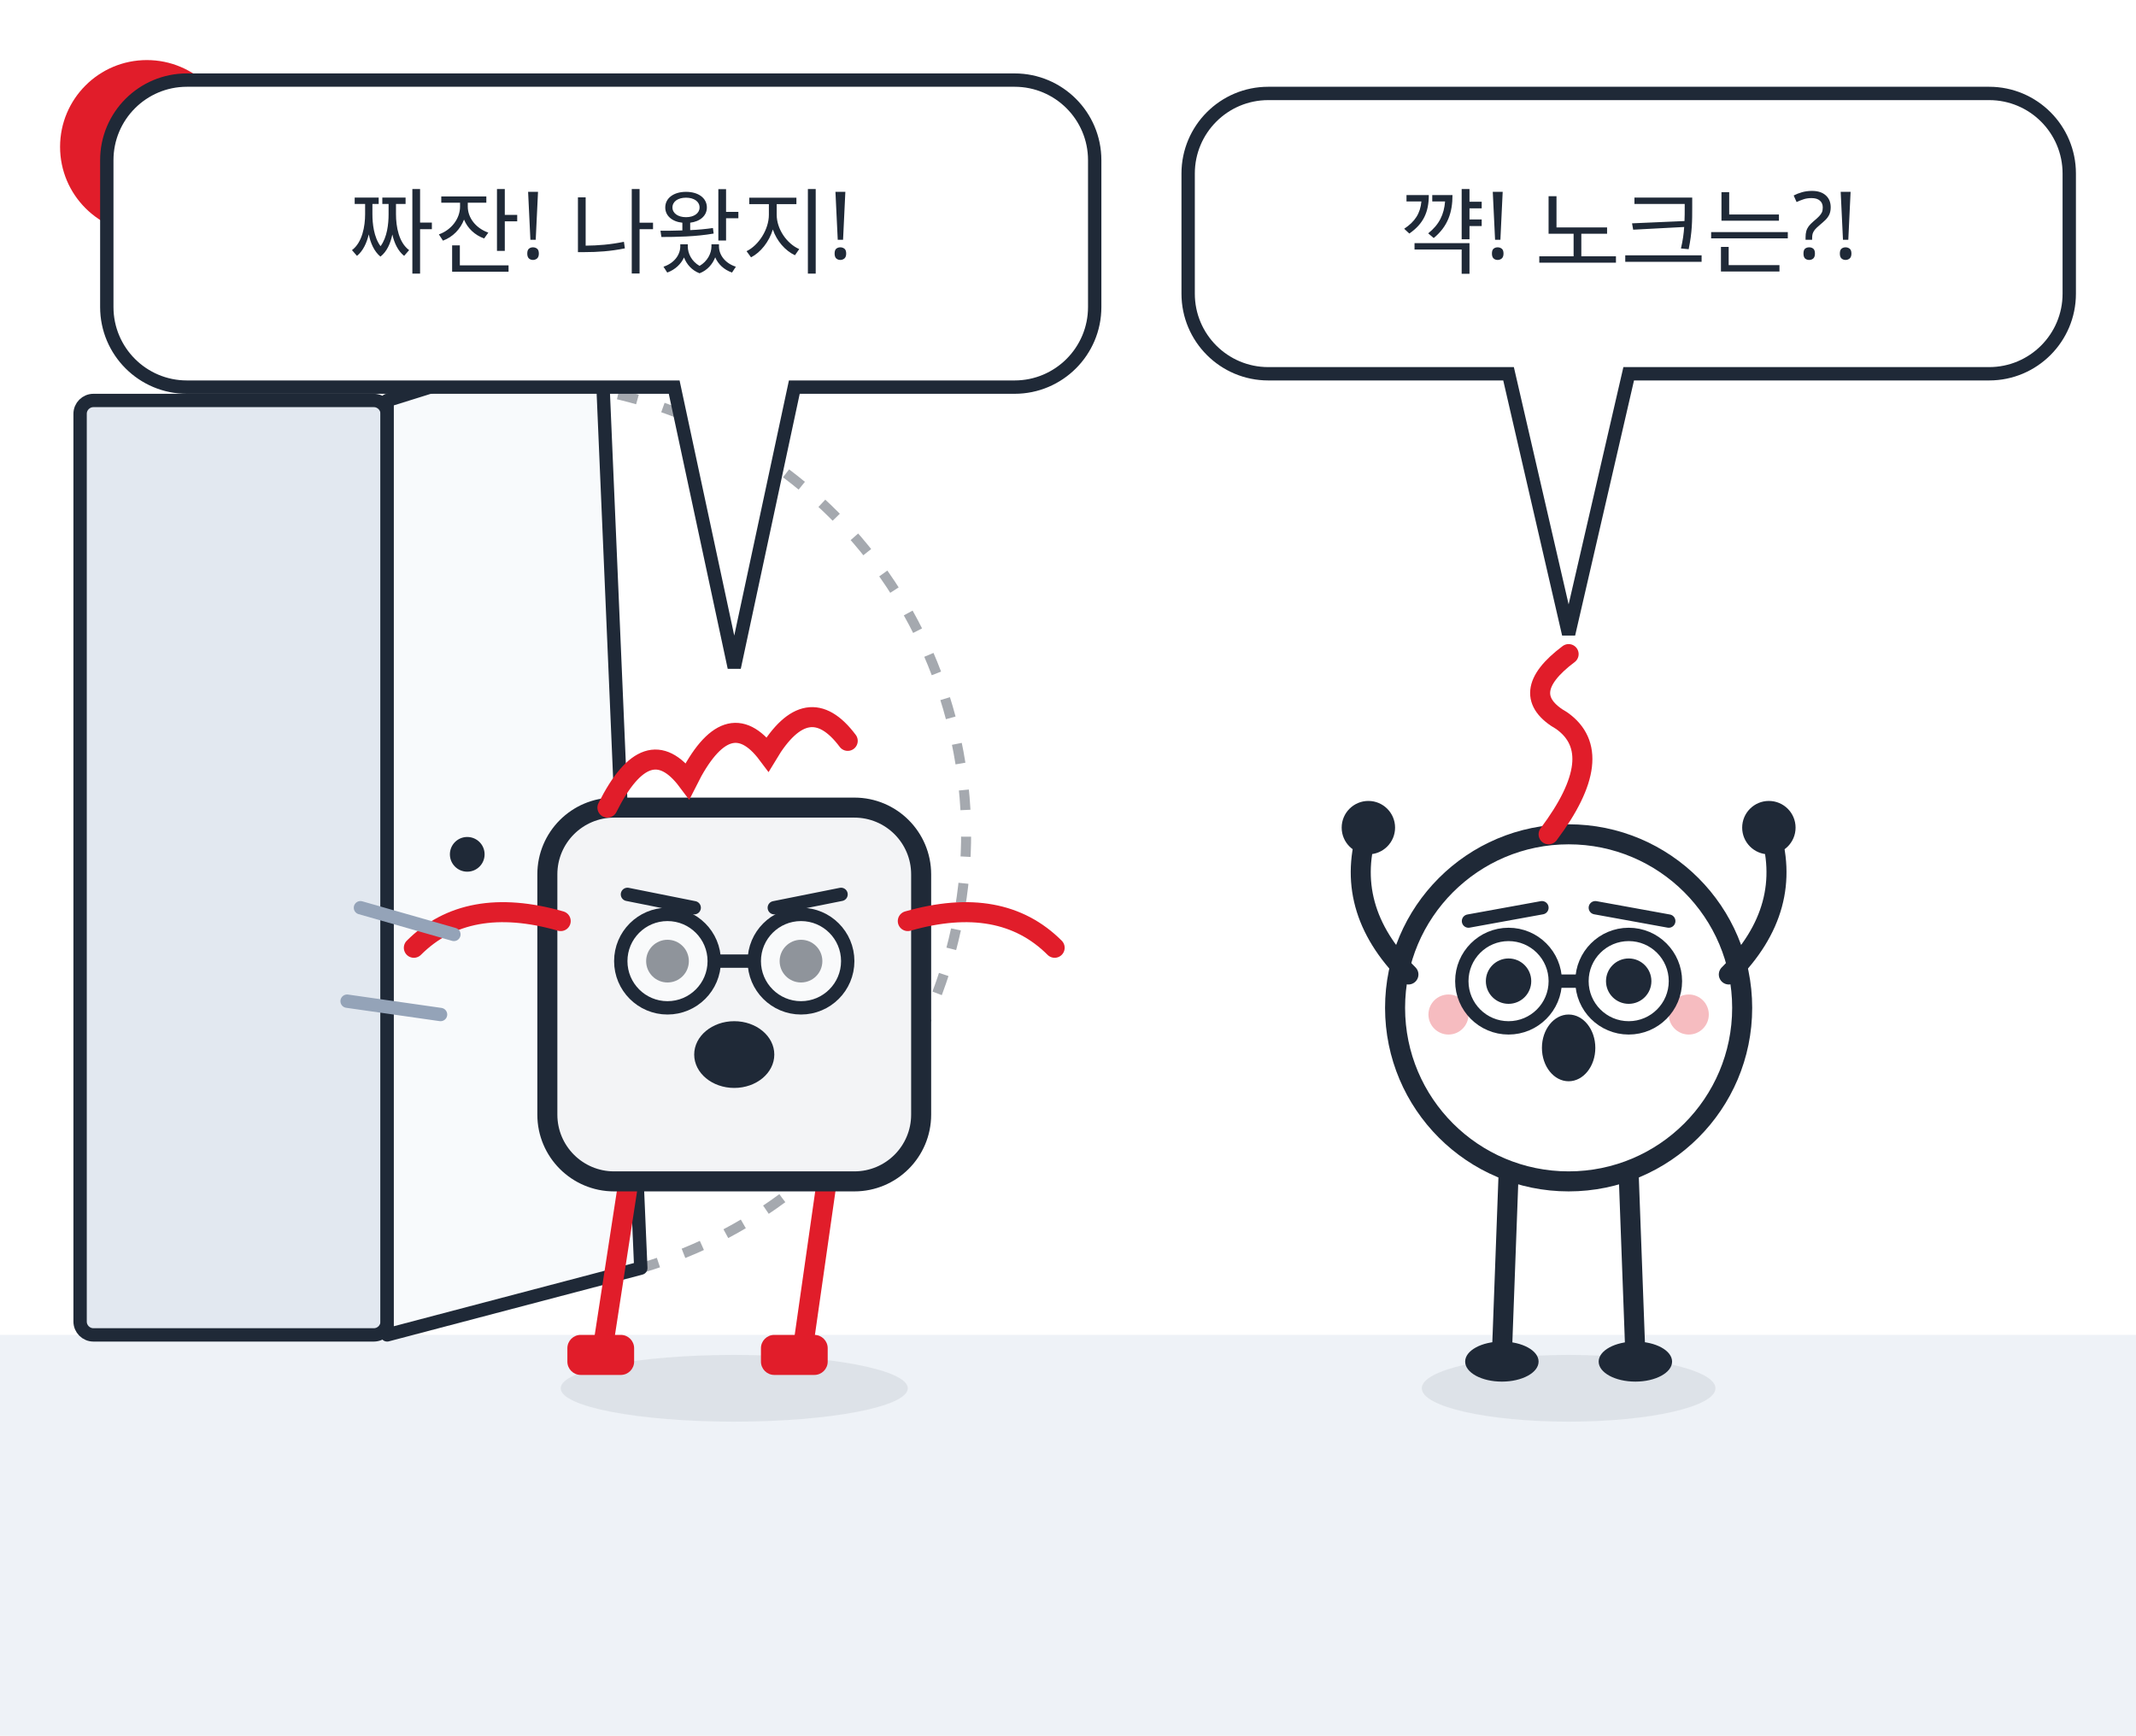
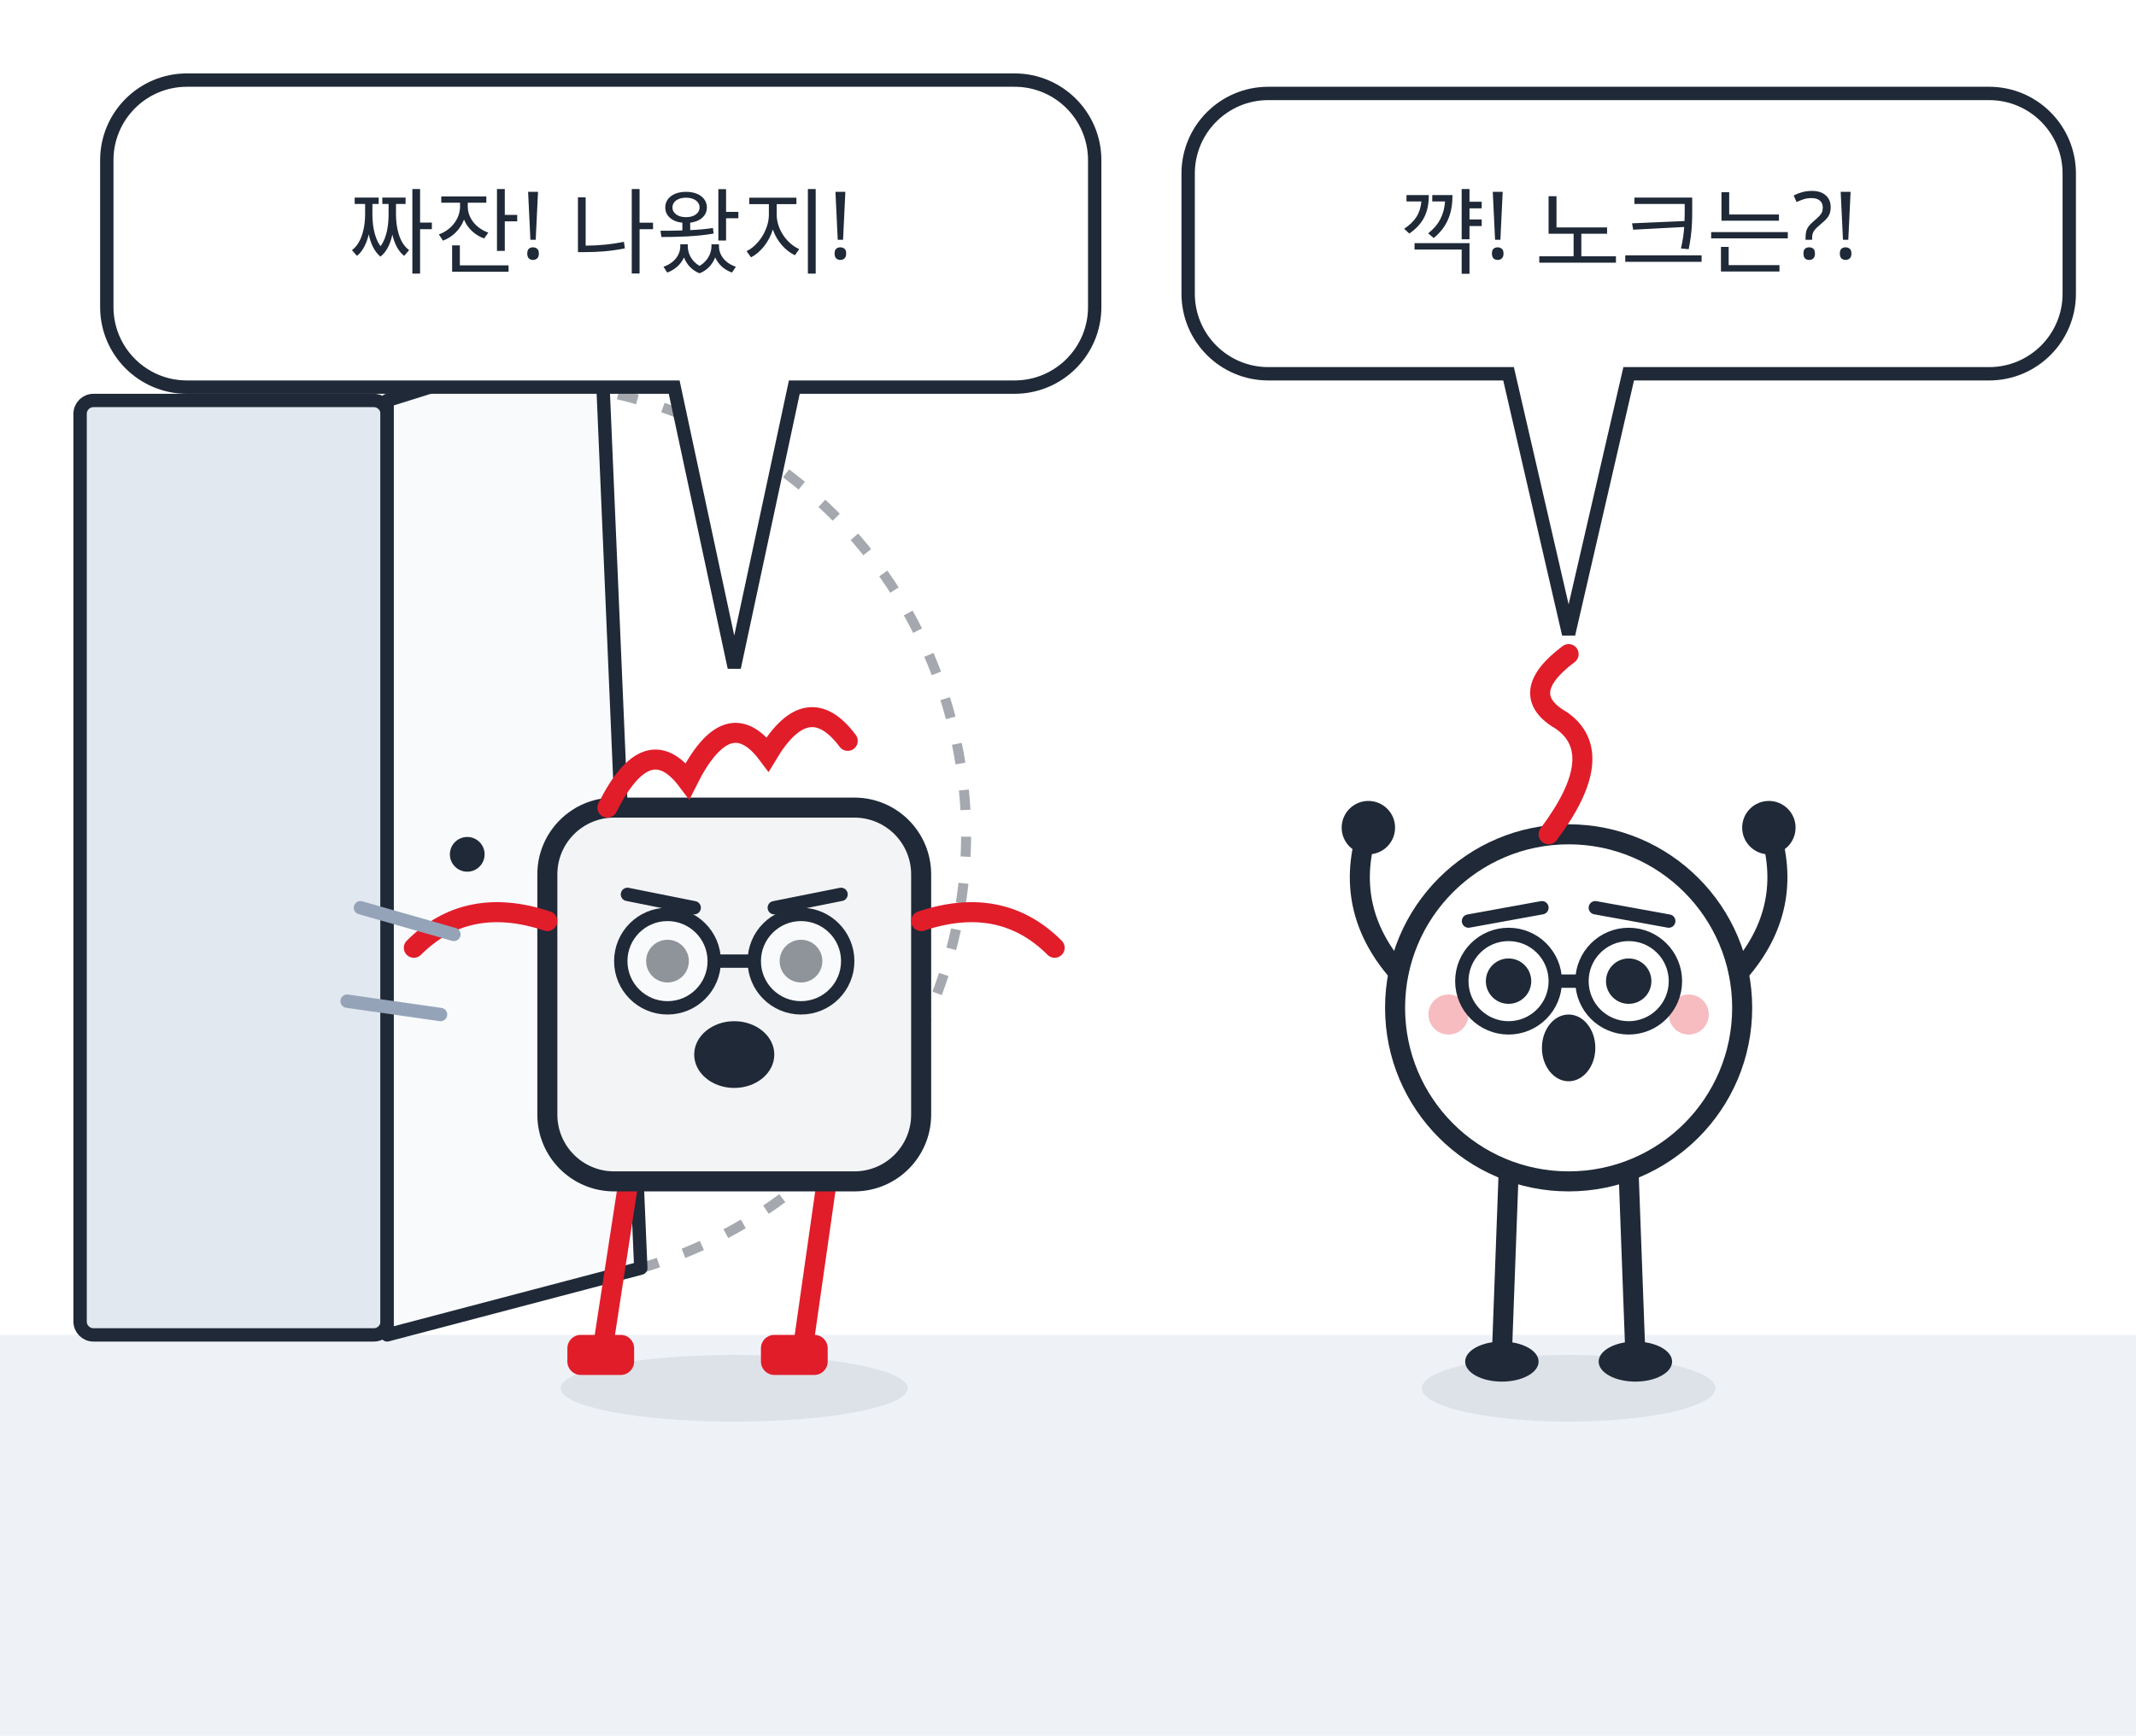
<svg xmlns="http://www.w3.org/2000/svg" viewBox="0 0 320 260" role="img" aria-label="네모가 노크 없이 문을 벌컥 열고 들어와 동그라미가 깜짝 놀라는 장면">
  <rect width="320" height="260" fill="#ffffff" />
  <rect y="200" width="320" height="60" fill="#eef2f7" />
  <rect x="12" y="60" width="46" height="140" rx="2" fill="#e2e8f0" stroke="#1f2937" stroke-width="2" />
  <path d="M 58,60 A 60,60 0 0 1 96,190" stroke="#1f2937" stroke-width="1.5" stroke-dasharray="3 4" fill="none" opacity="0.4" />
  <polygon points="58,60 90,50 96,190 58,200" fill="#f8fafc" stroke="#1f2937" stroke-width="2" stroke-linejoin="round" />
  <circle cx="70" cy="128" r="2.6" fill="#1f2937" />
-   <circle cx="22" cy="22" r="13" fill="#e11d2a" />
-   <text x="22" y="27" text-anchor="middle" font-family="'Pretendard', sans-serif" font-size="14" font-weight="bold" fill="#ffffff">2</text>
  <g transform="translate(110,206)">
    <ellipse cx="0" cy="2" rx="26" ry="5" fill="#1f2937" opacity="0.08" />
    <line x1="-16" y1="-28" x2="-20" y2="-2" stroke="#e11d2a" stroke-width="3" stroke-linecap="round" />
    <line x1="14" y1="-30" x2="10" y2="-2" stroke="#e11d2a" stroke-width="3" stroke-linecap="round" />
    <rect x="-25" y="-6" width="10" height="6" rx="2" fill="#e11d2a" />
    <rect x="4" y="-6" width="10" height="6" rx="2" fill="#e11d2a" />
    <rect x="-28" y="-85" width="56" height="56" rx="10" fill="#f3f4f6" stroke="#1f2937" stroke-width="3" />
    <path d="M -19,-85 q6 -12 12 -4 q6 -12 12 -4 q6 -10 12 -2" fill="none" stroke="#e11d2a" stroke-width="3" stroke-linecap="round" />
-     <path d="M -26,-68 Q -40,-72 -48,-64" stroke="#e11d2a" stroke-width="3" stroke-linecap="round" fill="none" />
-     <path d="M 26,-68 Q 40,-72 48,-64" stroke="#e11d2a" stroke-width="3" stroke-linecap="round" fill="none" />
+     <path d="M -28,-68 Q -40,-72 -48,-64" stroke="#e11d2a" stroke-width="3" stroke-linecap="round" fill="none" />
+     <path d="M 28,-68 Q 40,-72 48,-64" stroke="#e11d2a" stroke-width="3" stroke-linecap="round" fill="none" />
    <circle cx="-10" cy="-62" r="3.2" fill="#1f2937" />
    <circle cx="10" cy="-62" r="3.2" fill="#1f2937" />
    <line x1="-16" y1="-72" x2="-6" y2="-70" stroke="#1f2937" stroke-width="2" stroke-linecap="round" />
    <line x1="6" y1="-70" x2="16" y2="-72" stroke="#1f2937" stroke-width="2" stroke-linecap="round" />
    <circle cx="-10" cy="-62" r="7" fill="#ffffff" fill-opacity="0.5" stroke="#1f2937" stroke-width="2" />
    <circle cx="10" cy="-62" r="7" fill="#ffffff" fill-opacity="0.5" stroke="#1f2937" stroke-width="2" />
    <line x1="-3" y1="-62" x2="3" y2="-62" stroke="#1f2937" stroke-width="2" />
    <ellipse cx="0" cy="-48" rx="6" ry="5" fill="#1f2937" />
    <line x1="-56" y1="-70" x2="-42" y2="-66" stroke="#94a3b8" stroke-width="2" stroke-linecap="round" />
    <line x1="-58" y1="-56" x2="-44" y2="-54" stroke="#94a3b8" stroke-width="2" stroke-linecap="round" />
  </g>
  <g transform="translate(235,206)">
    <ellipse cx="0" cy="2" rx="22" ry="5" fill="#1f2937" opacity="0.08" />
    <line x1="-9" y1="-30" x2="-10" y2="-3" stroke="#1f2937" stroke-width="3" stroke-linecap="round" />
    <line x1="9" y1="-30" x2="10" y2="-3" stroke="#1f2937" stroke-width="3" stroke-linecap="round" />
    <ellipse cx="-10" cy="-2" rx="5.5" ry="3" fill="#1f2937" />
    <ellipse cx="10" cy="-2" rx="5.5" ry="3" fill="#1f2937" />
    <circle cx="0" cy="-55" r="26" fill="#ffffff" stroke="#1f2937" stroke-width="3" />
    <path d="M -3,-81 Q 6,-93 -1,-98 Q -8,-102 0,-108" stroke="#e11d2a" stroke-width="3" stroke-linecap="round" fill="none" />
-     <path d="M -24,-60 Q -34,-70 -30,-82" stroke="#1f2937" stroke-width="3" stroke-linecap="round" fill="none" />
+     <path d="M -25.5,-60.3 Q -34,-70 -30,-82" stroke="#1f2937" stroke-width="3" stroke-linecap="round" fill="none" />
    <circle cx="-30" cy="-82" r="4" fill="#1f2937" />
-     <path d="M 24,-60 Q 34,-70 30,-82" stroke="#1f2937" stroke-width="3" stroke-linecap="round" fill="none" />
+     <path d="M 25.5,-60.3 Q 34,-70 30,-82" stroke="#1f2937" stroke-width="3" stroke-linecap="round" fill="none" />
    <circle cx="30" cy="-82" r="4" fill="#1f2937" />
    <circle cx="-18" cy="-54" r="3" fill="#e11d2a" opacity="0.3" />
    <circle cx="18" cy="-54" r="3" fill="#e11d2a" opacity="0.3" />
    <circle cx="-9" cy="-59" r="7" fill="#ffffff" fill-opacity="0.5" stroke="#1f2937" stroke-width="2" />
    <circle cx="9" cy="-59" r="7" fill="#ffffff" fill-opacity="0.5" stroke="#1f2937" stroke-width="2" />
    <line x1="-2" y1="-59" x2="2" y2="-59" stroke="#1f2937" stroke-width="2" />
    <circle cx="-9" cy="-59" r="3.4" fill="#1f2937" />
    <circle cx="9" cy="-59" r="3.4" fill="#1f2937" />
    <line x1="-15" y1="-68" x2="-4" y2="-70" stroke="#1f2937" stroke-width="2" stroke-linecap="round" />
    <line x1="4" y1="-70" x2="15" y2="-68" stroke="#1f2937" stroke-width="2" stroke-linecap="round" />
    <ellipse cx="0" cy="-49" rx="4" ry="5" fill="#1f2937" />
  </g>
  <path d="M 28,12 H 152 A12,12 0 0 1 164,24 V 46 A12,12 0 0 1 152,58 H 119 L 110,100 L 101,58 H 28 A12,12 0 0 1 16,46 V 24 A12,12 0 0 1 28,12 Z" fill="#ffffff" stroke="#1f2937" stroke-width="2" />
  <text x="90" y="35" text-anchor="middle" dominant-baseline="middle" font-family="'Pretendard', sans-serif" font-size="14" fill="#1f2937">짜잔! 나왔지!</text>
  <path d="M 190,14 H 298 A12,12 0 0 1 310,26 V 44 A12,12 0 0 1 298,56 H 244 L 235,95 L 226,56 H 190 A12,12 0 0 1 178,44 V 26 A12,12 0 0 1 190,14 Z" fill="#ffffff" stroke="#1f2937" stroke-width="2" />
  <text x="244" y="35" text-anchor="middle" dominant-baseline="middle" font-family="'Pretendard', sans-serif" font-size="14" fill="#1f2937">꺅! 노크는?!</text>
</svg>
